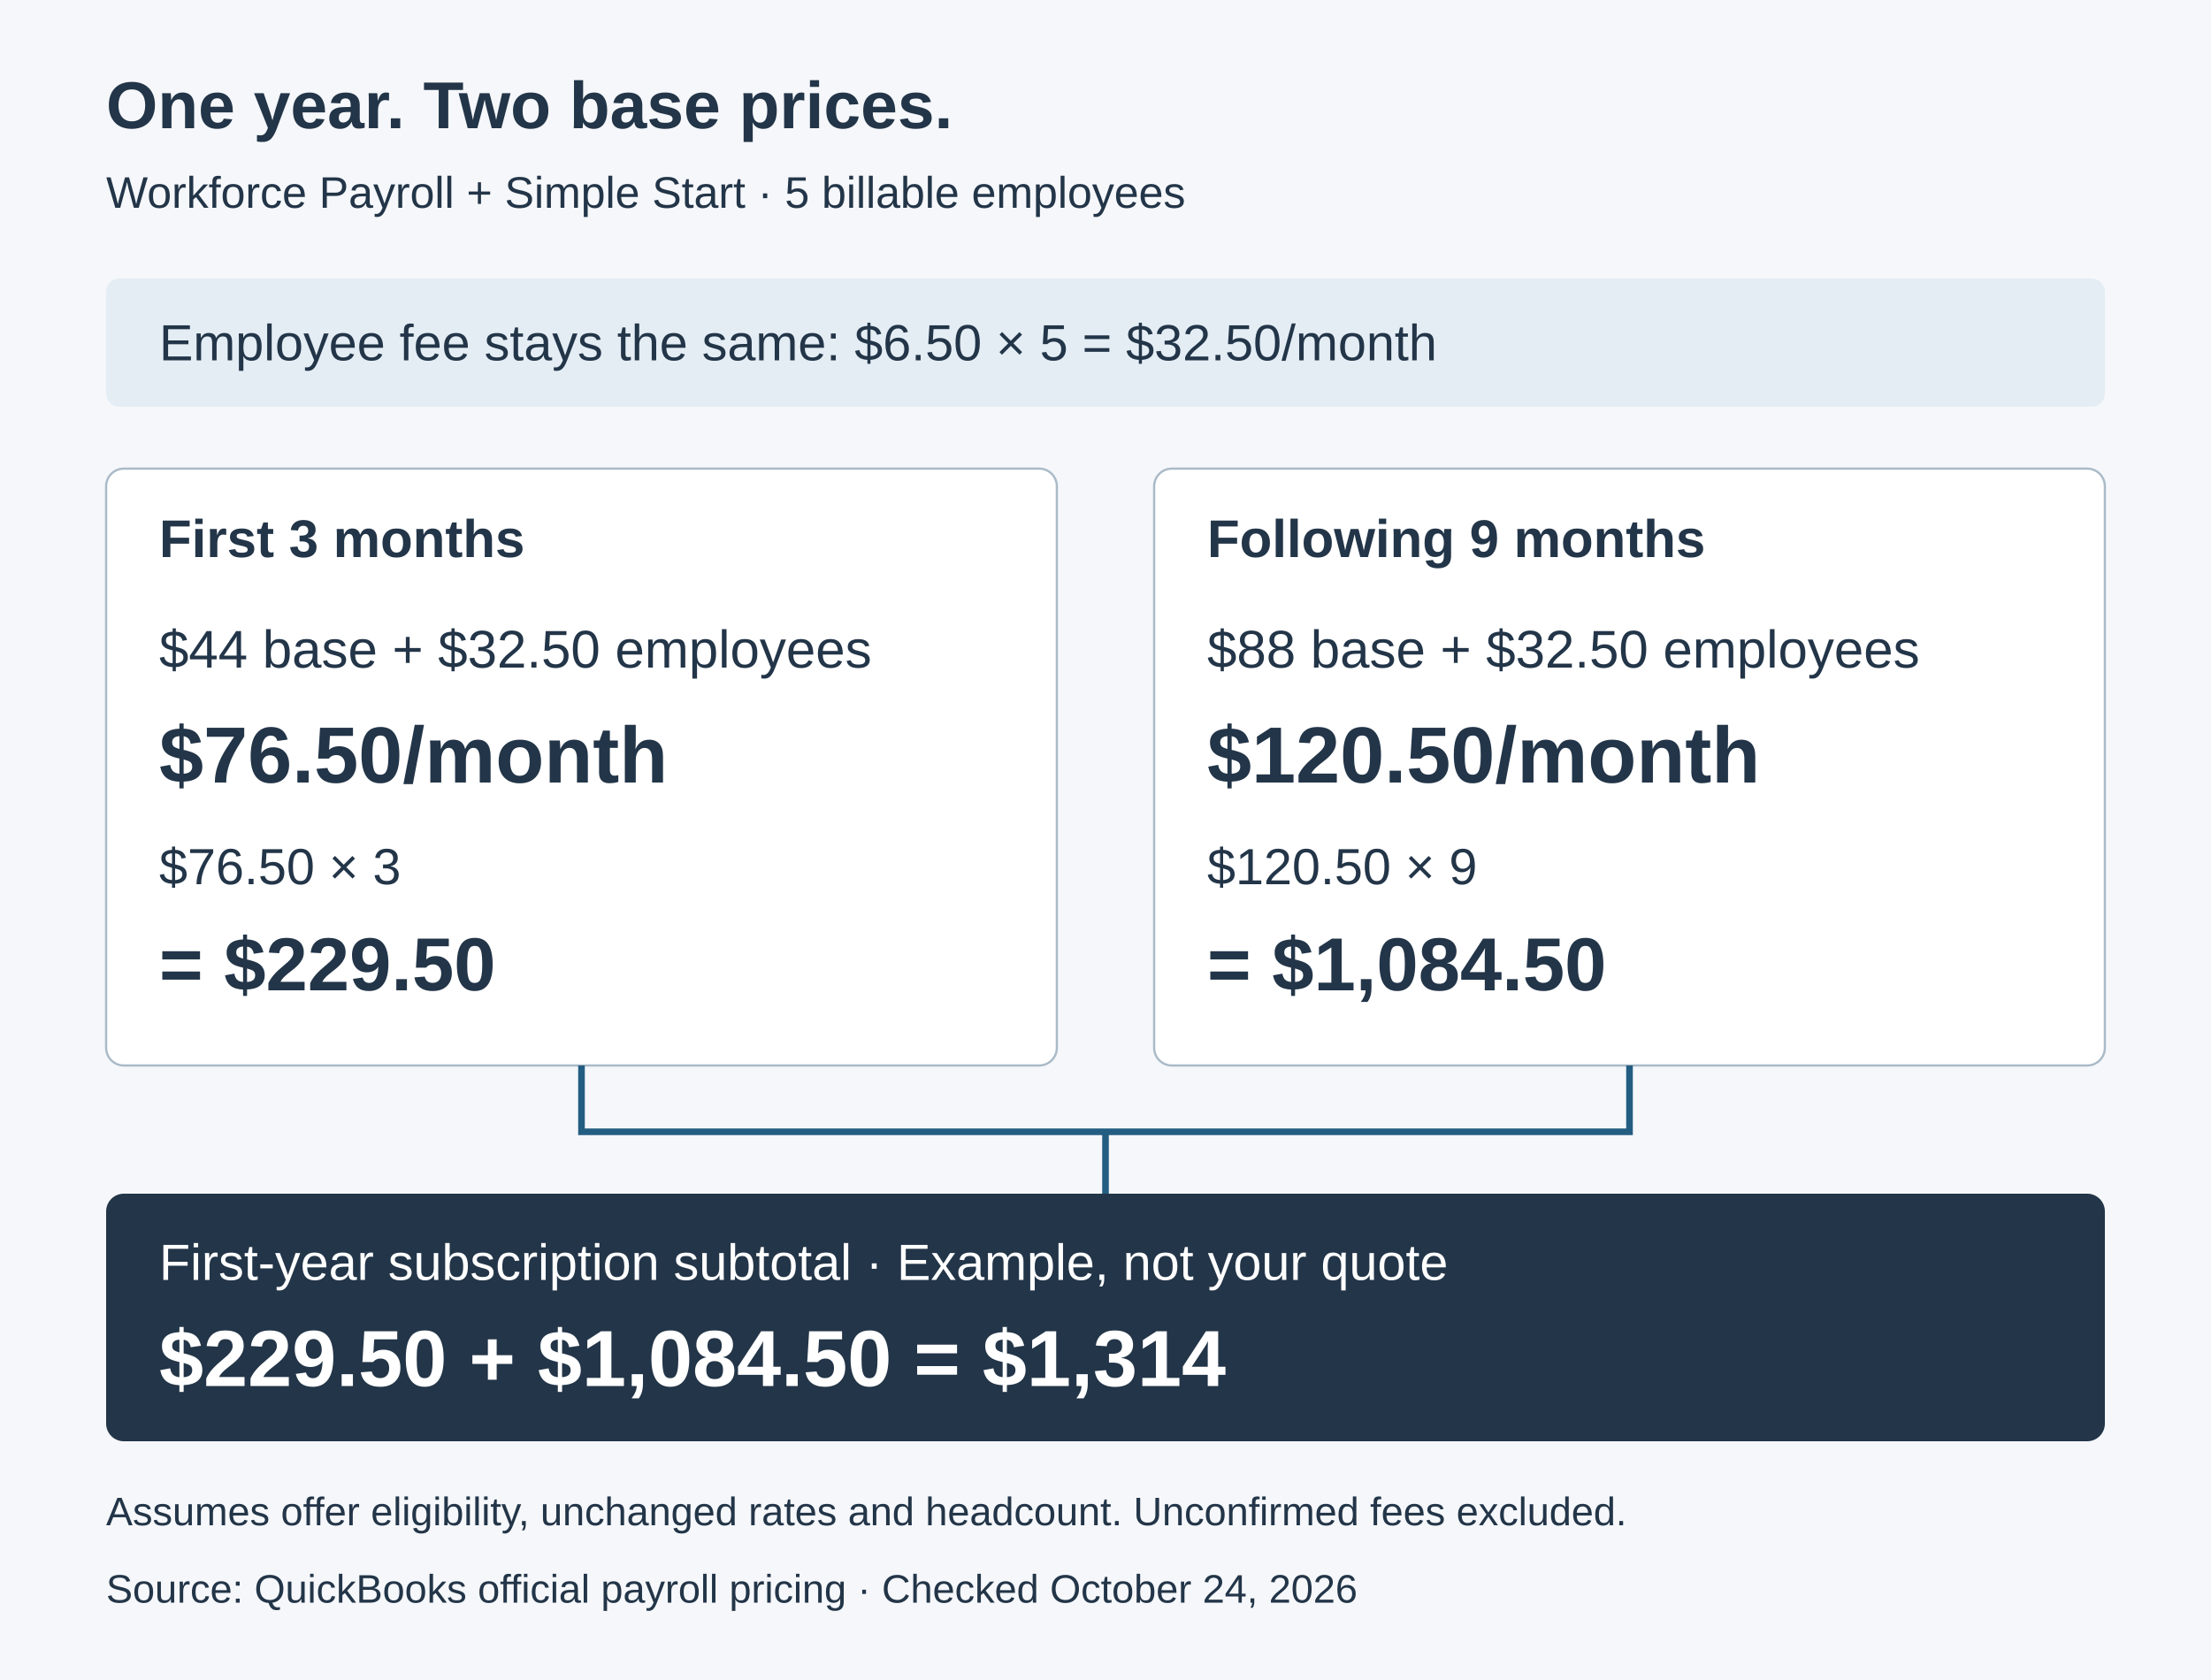
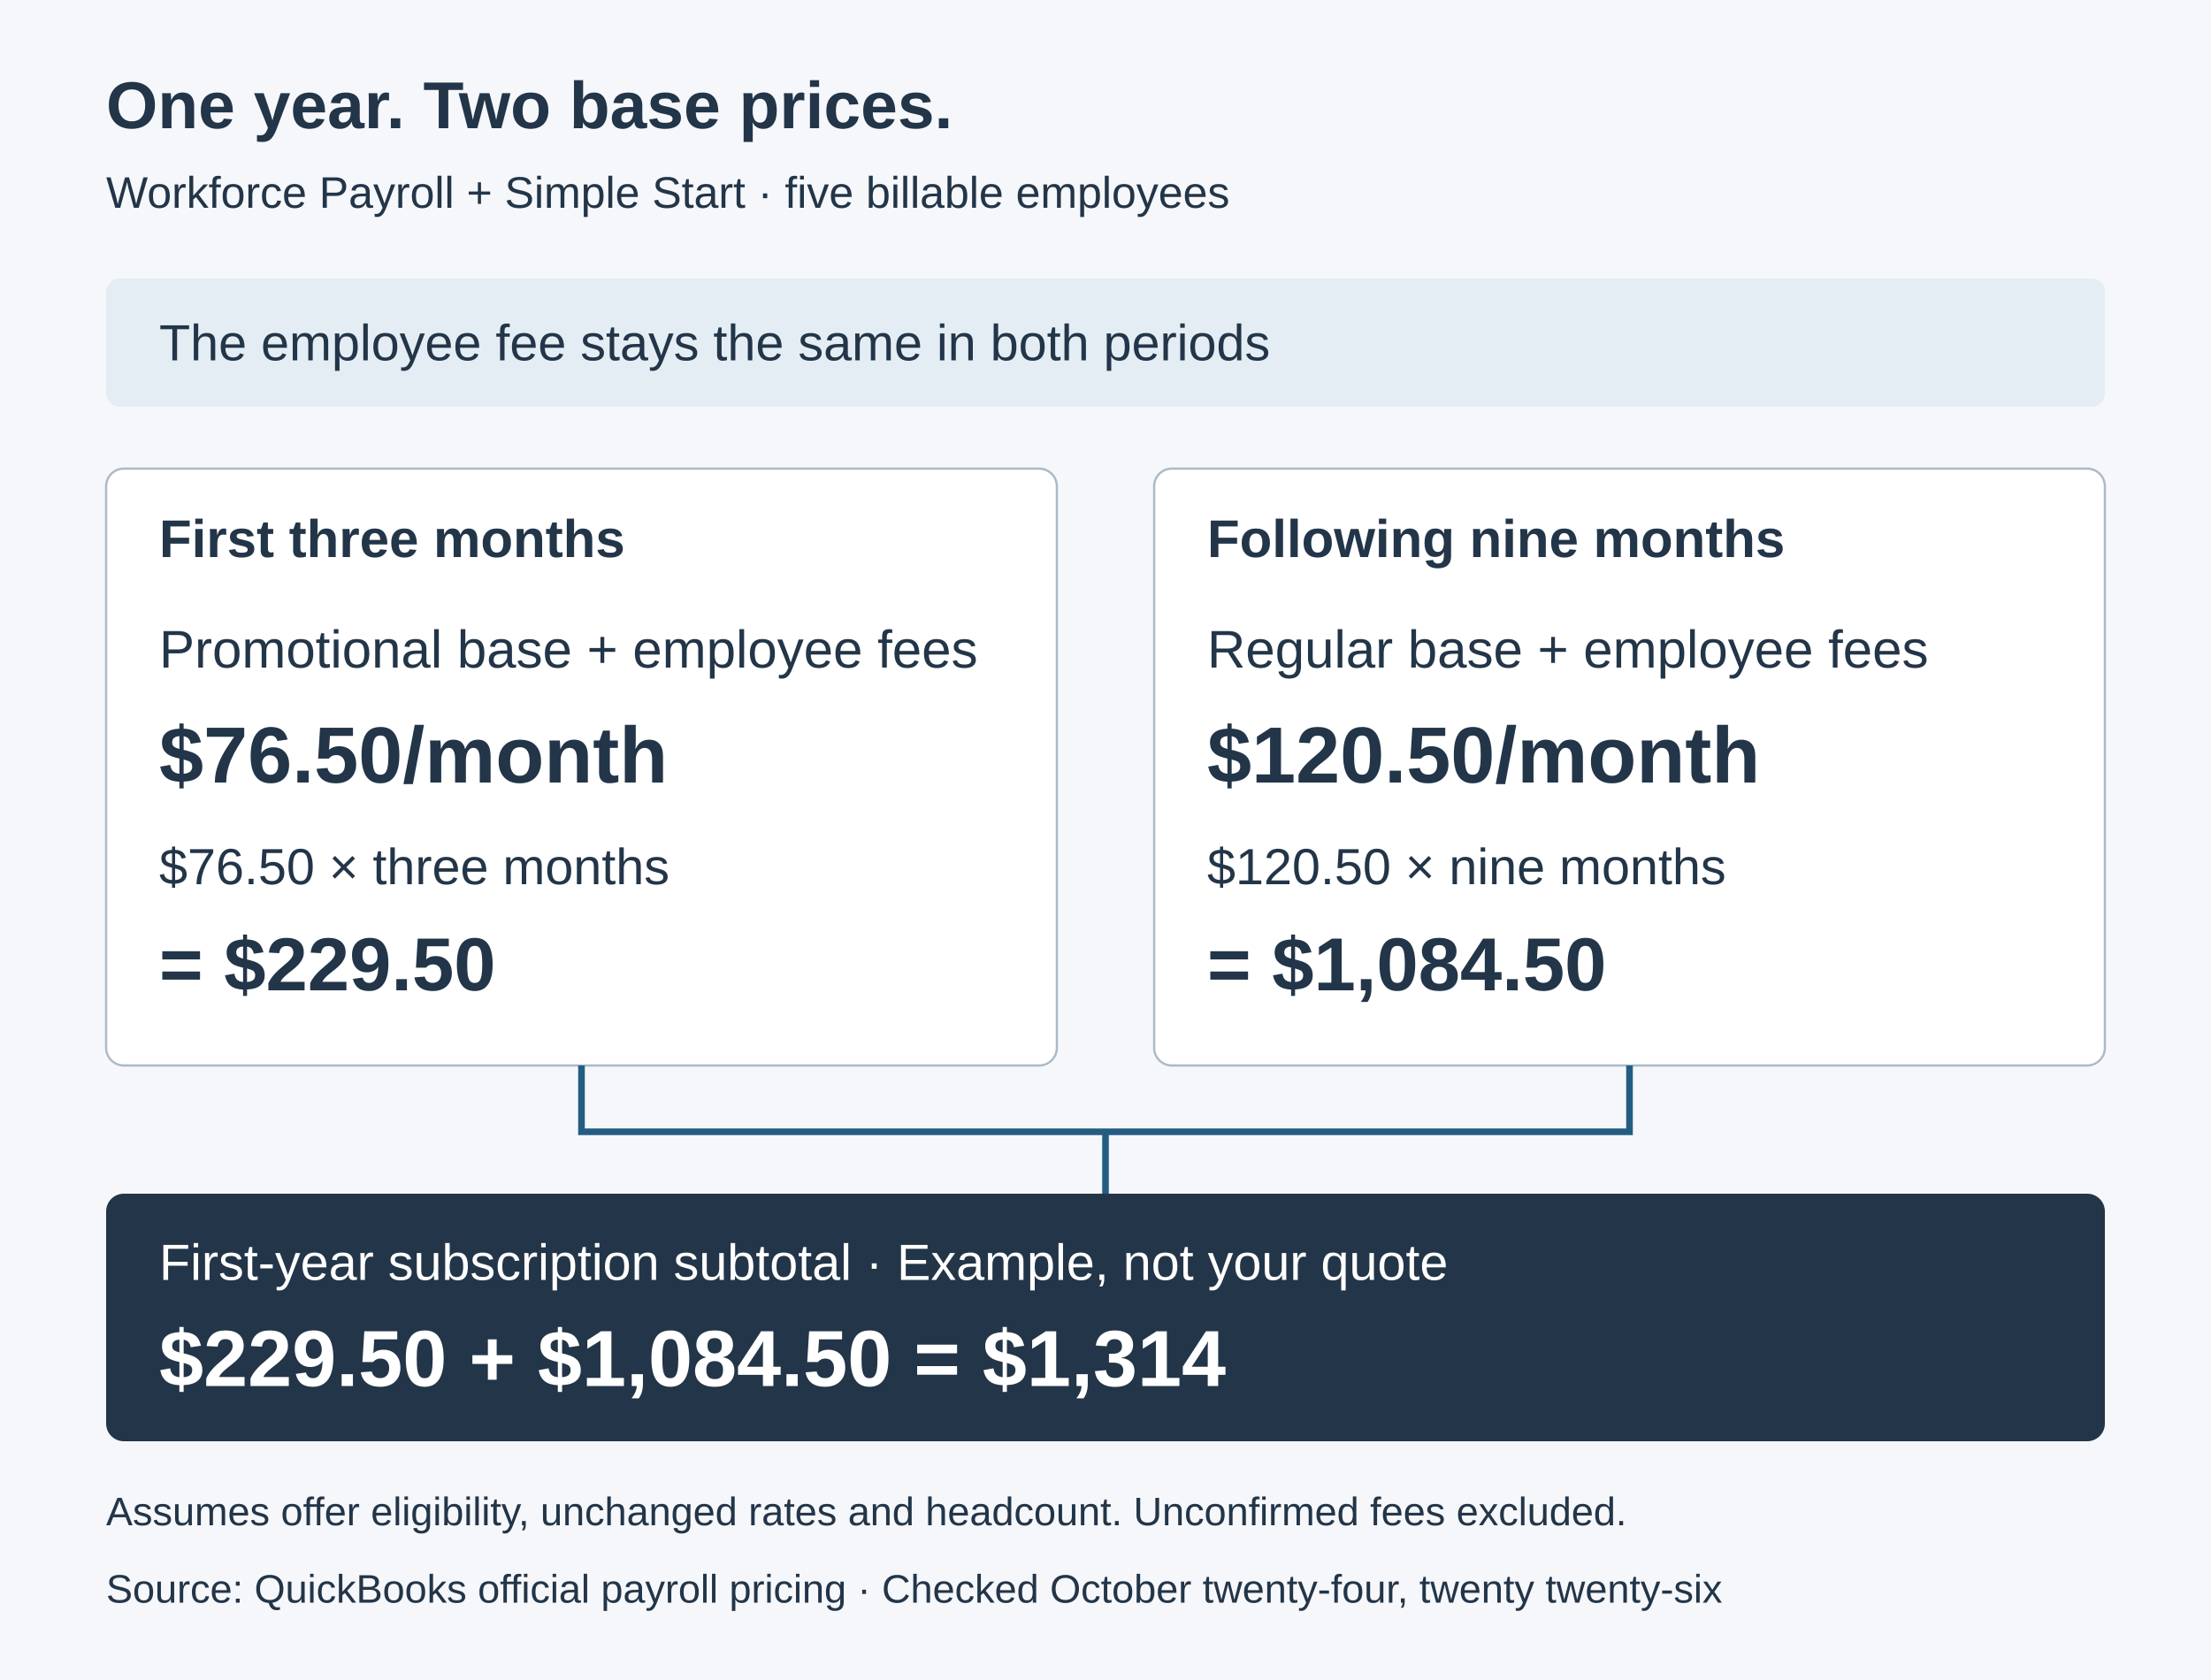
<svg xmlns="http://www.w3.org/2000/svg" width="1000" height="760" viewBox="0 0 1000 760" role="img" aria-labelledby="title desc">
  <rect width="1000" height="760" fill="#f5f7fa" />
  <g font-family="Arial, sans-serif" fill="#233548">
    <text x="48" y="58" font-size="30" font-weight="700">One year. Two base prices.</text>
-     <text x="48" y="94" font-size="20">Workforce Payroll + Simple Start · 5 billable employees</text>
+     <text x="48" y="94" font-size="20">Workforce Payroll + Simple Start · five billable employees</text>
    <rect x="48" y="126" width="904" height="58" rx="6" fill="#e4edf4" />
-     <text x="72" y="163" font-size="23">Employee fee stays the same: $6.50 × 5 = $32.50/month</text>
+     <text x="72" y="163" font-size="23">The employee fee stays the same in both periods</text>
    <rect x="48" y="212" width="430" height="270" rx="8" fill="#fff" stroke="#aabac8" />
    <rect x="522" y="212" width="430" height="270" rx="8" fill="#fff" stroke="#aabac8" />
-     <text x="72" y="252" font-size="24" font-weight="700">First 3 months</text>
-     <text x="546" y="252" font-size="24" font-weight="700">Following 9 months</text>
-     <text x="72" y="302" font-size="24">$44 base + $32.50 employees</text>
-     <text x="546" y="302" font-size="24">$88 base + $32.50 employees</text>
+     <text x="72" y="252" font-size="24" font-weight="700">First three months</text>
+     <text x="546" y="252" font-size="24" font-weight="700">Following nine months</text>
+     <text x="72" y="302" font-size="24">Promotional base + employee fees</text>
+     <text x="546" y="302" font-size="24">Regular base + employee fees</text>
    <text x="72" y="354" font-size="36" font-weight="700">$76.50/month</text>
    <text x="546" y="354" font-size="36" font-weight="700">$120.50/month</text>
-     <text x="72" y="400" font-size="23">$76.50 × 3</text>
-     <text x="546" y="400" font-size="23">$120.50 × 9</text>
+     <text x="72" y="400" font-size="23">$76.50 × three months</text>
+     <text x="546" y="400" font-size="23">$120.50 × nine months</text>
    <text x="72" y="448" font-size="34" font-weight="700">= $229.50</text>
    <text x="546" y="448" font-size="34" font-weight="700">= $1,084.50</text>
    <path d="M263 482 V512 H737 V482 M500 512 V540" fill="none" stroke="#245d82" stroke-width="3" />
    <rect x="48" y="540" width="904" height="112" rx="8" fill="#233548" />
    <text x="72" y="579" font-size="23" fill="#fff">First-year subscription subtotal · Example, not your quote</text>
    <text x="72" y="627" font-size="36" font-weight="700" fill="#fff">$229.50 + $1,084.50 = $1,314</text>
    <text x="48" y="690" font-size="18">Assumes offer eligibility, unchanged rates and headcount. Unconfirmed fees excluded.</text>
-     <text x="48" y="725" font-size="18">Source: QuickBooks official payroll pricing · Checked October 24, 2026</text>
+     <text x="48" y="725" font-size="18">Source: QuickBooks official payroll pricing · Checked October twenty-four, twenty twenty-six</text>
  </g>
</svg>
